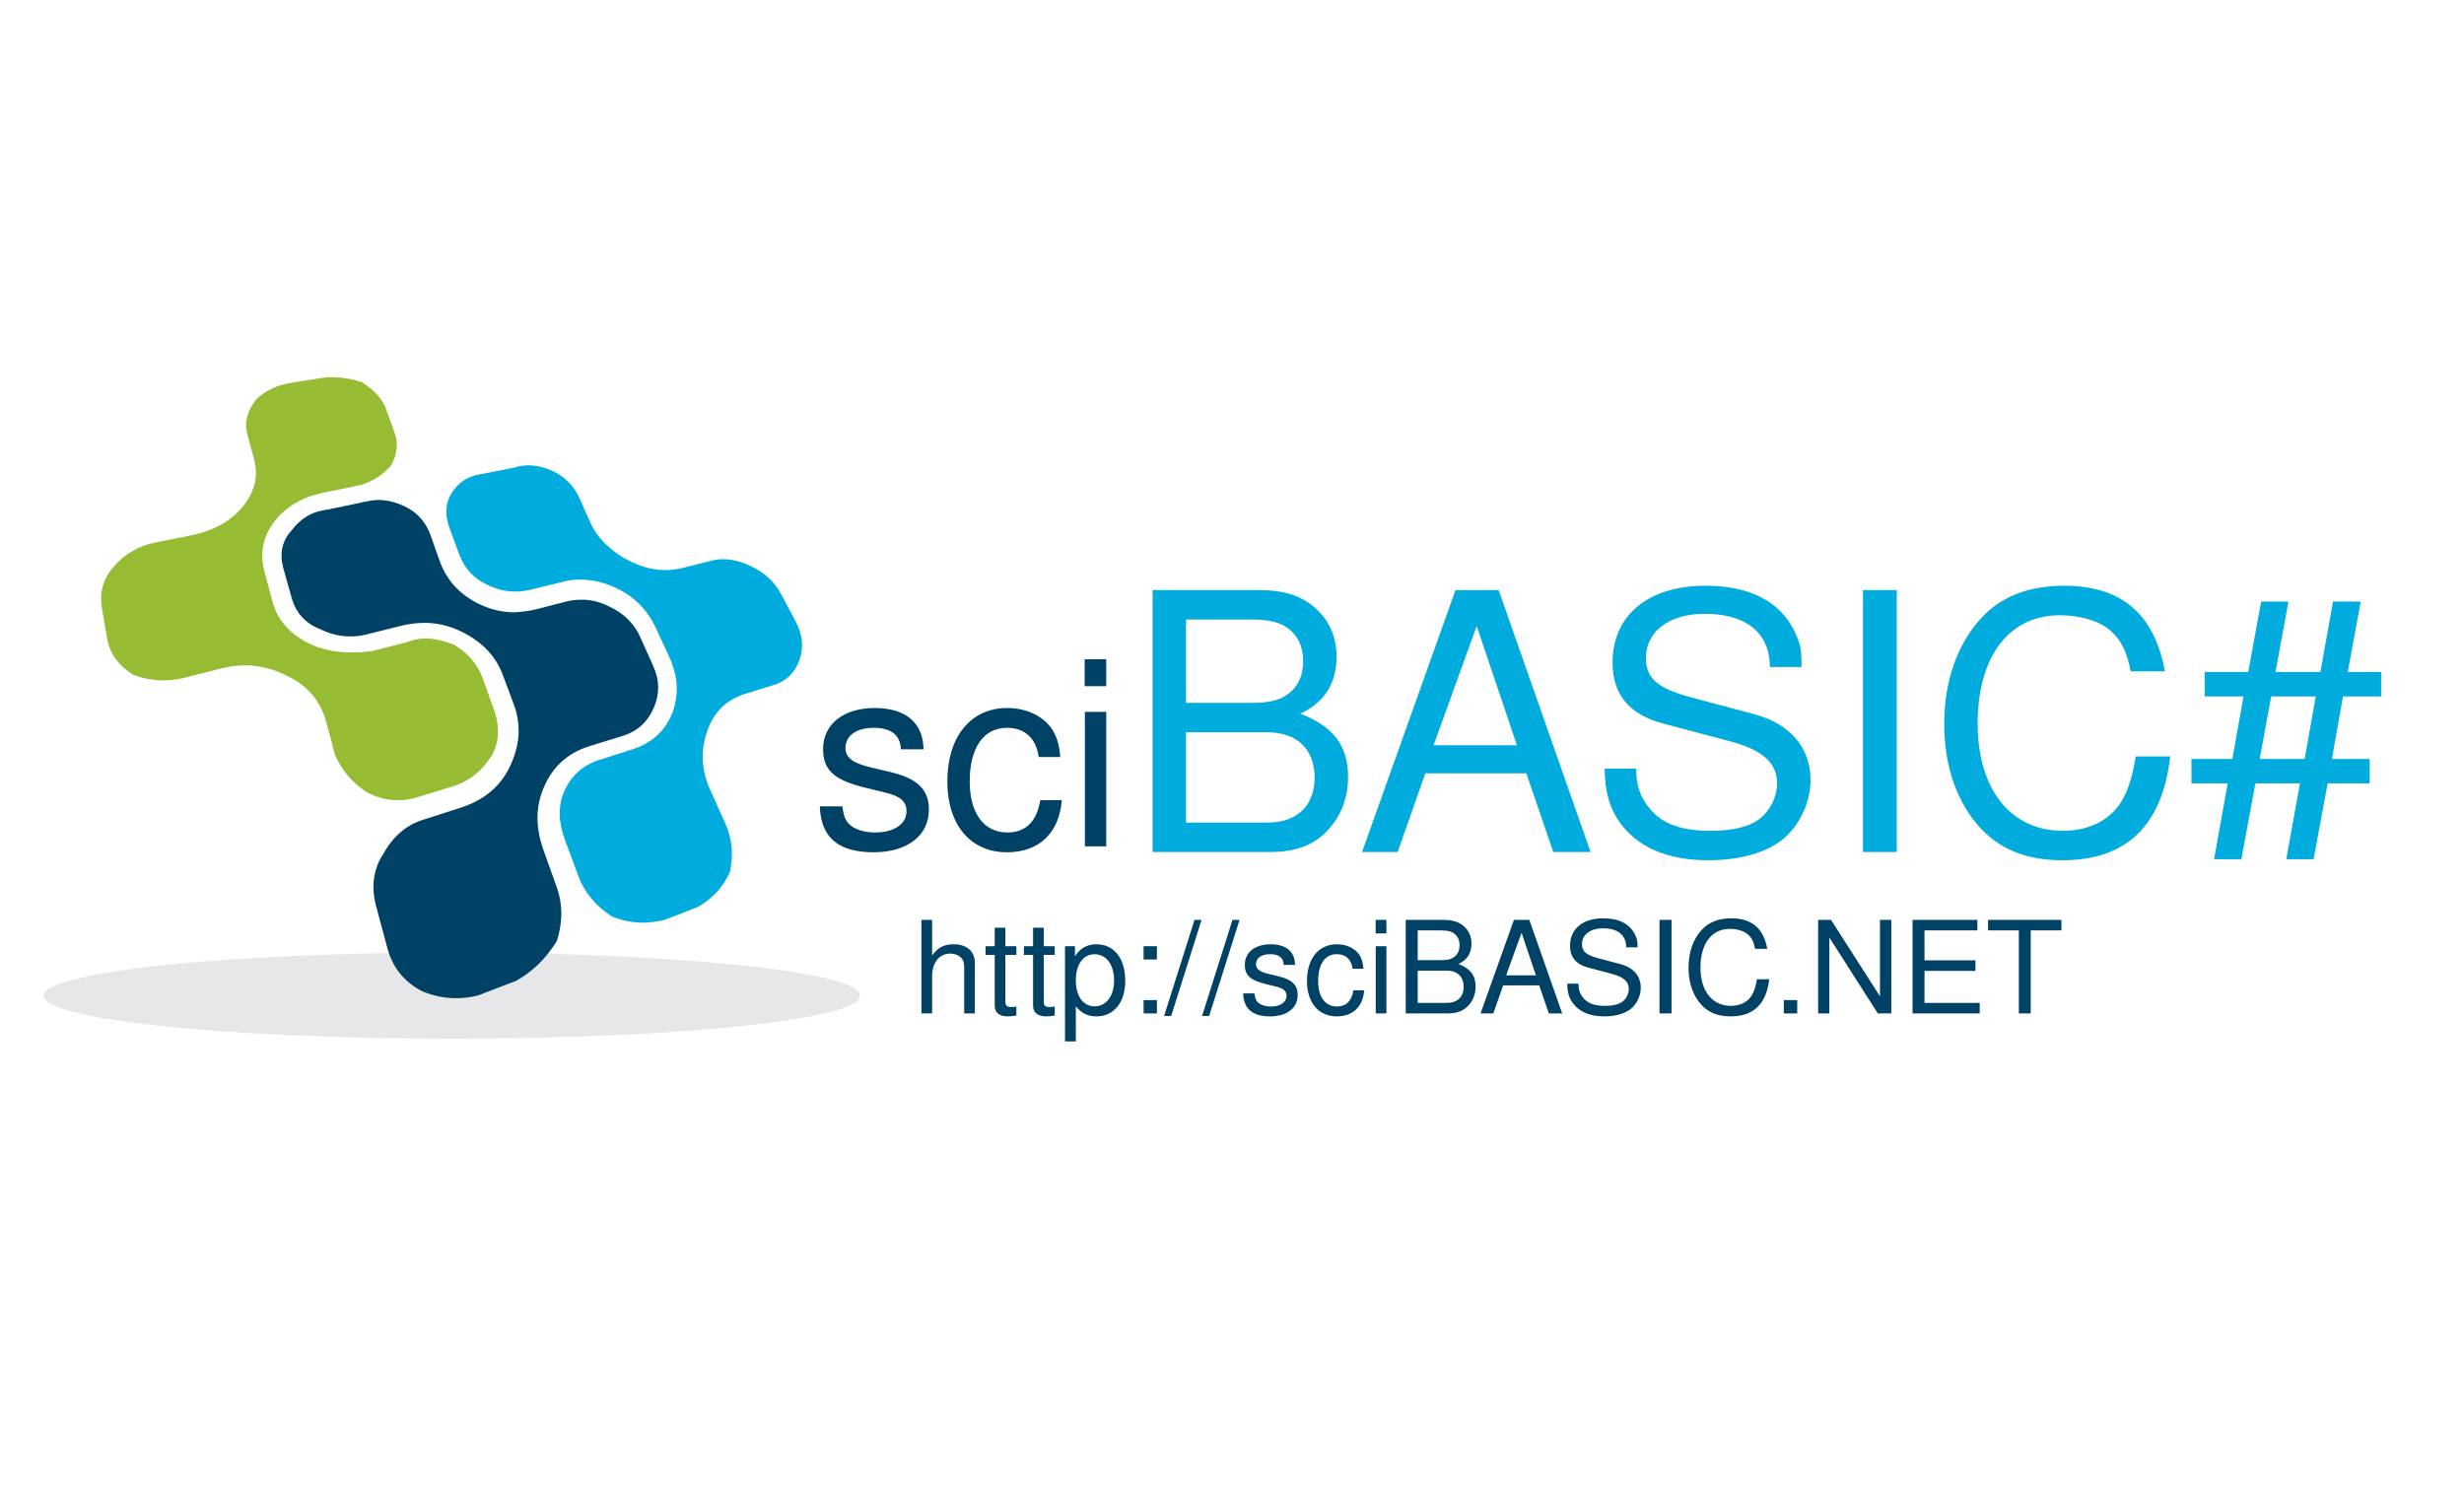
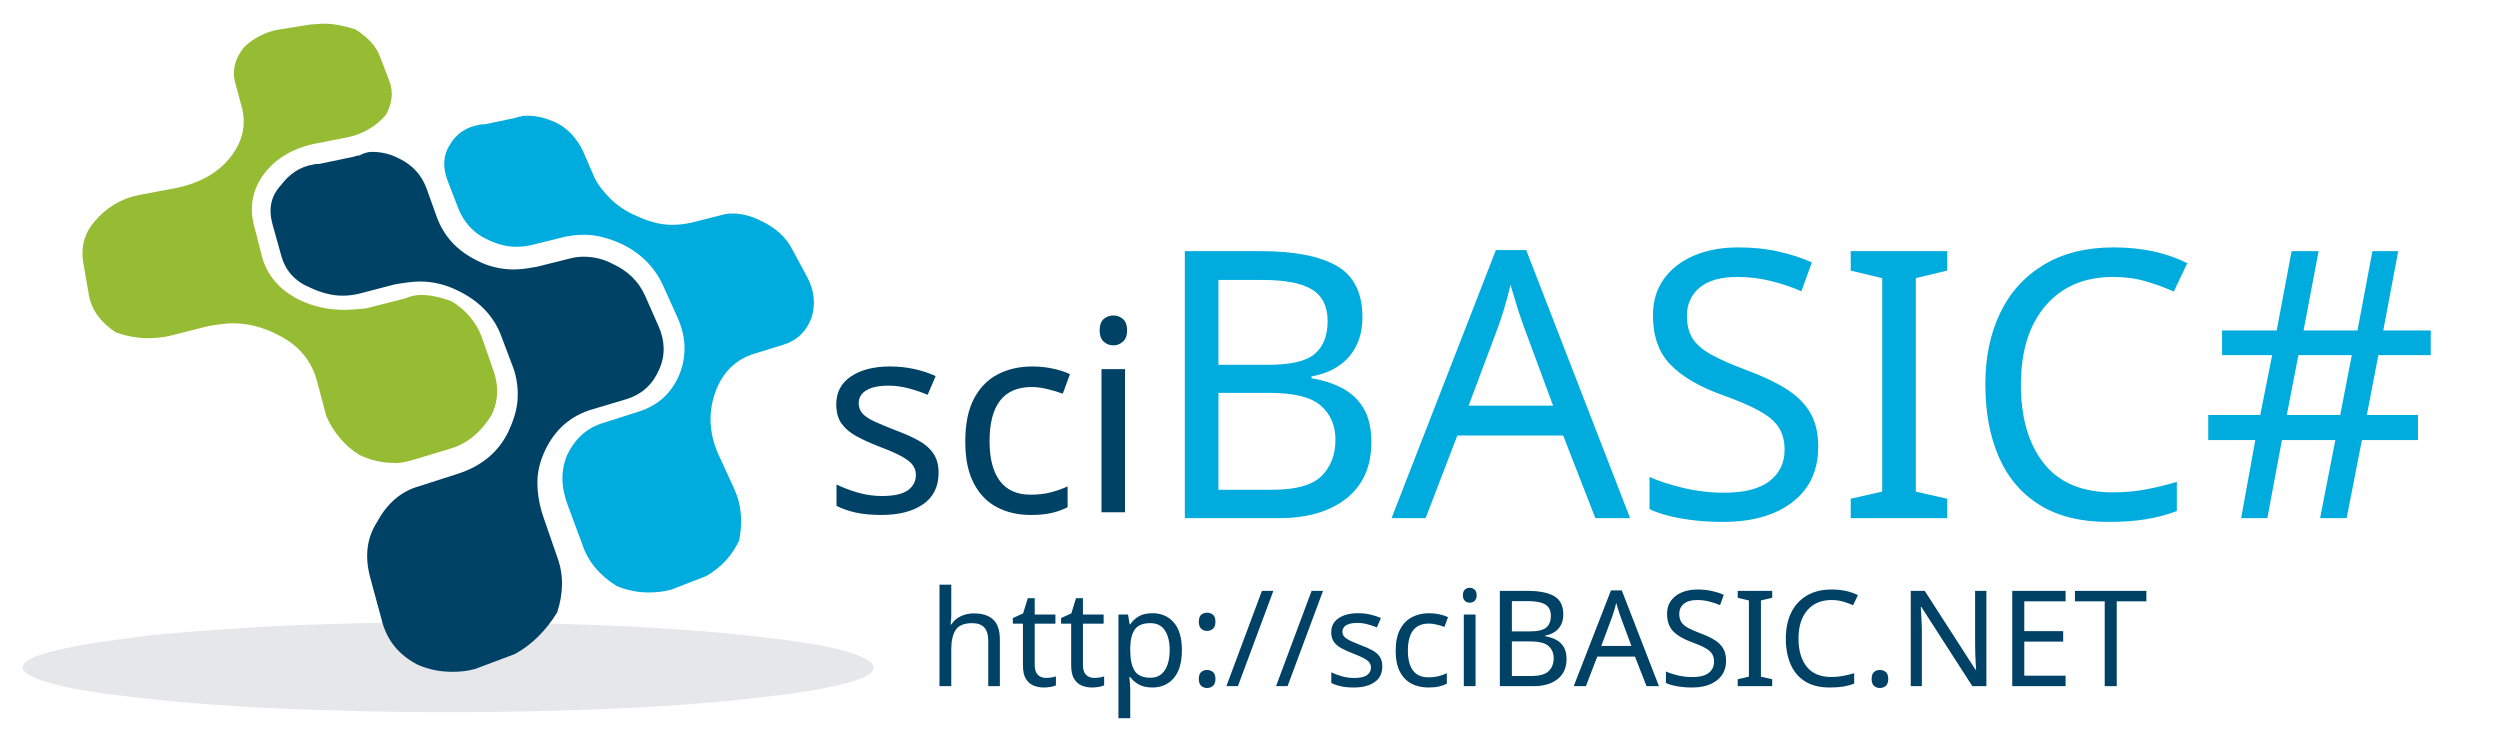
- <svg xmlns="http://www.w3.org/2000/svg" width="480pt" height="290pt" viewBox="0 0 480 290" version="1.1">
+ <svg xmlns="http://www.w3.org/2000/svg" version="1.1" id="图层_1" x="0px" y="0px" viewBox="-61 321 468 138" style="enable-background:new -61 321 468 138;" xml:space="preserve">
+   <style type="text/css">
+ 	.st0{fill:#E6E7E8;}
+ 	.st1{fill:#00ACDD;}
+ 	.st2{fill:#004166;}
+ 	.st3{fill:#96BC33;}
+ 	.st4{font-family:'ArialMT';}
+ 	.st5{font-size:50px;}
+ 	.st6{font-size:25px;}
+ 	.st7{font-size:70px;}
+ </style>
  <g id="surface2" transform="matrix(1.326041,0,0,1.326041,-230.2499,5.721918)">
-     <path style="stroke:none;fill-rule:evenodd;fill:rgb(90.196%,90.588%,90.98%);fill-opacity:1" d="M 300 142 C 299.934 142.867 298.367 143.684 295.301 144.449 C 292.199 145.215 287.918 145.883 282.449 146.449 C 276.949 147.051 270.582 147.5 263.352 147.801 C 256.117 148.133 248.332 148.301 240 148.301 C 231.668 148.301 223.883 148.133 216.648 147.801 C 209.418 147.5 203.051 147.051 197.551 146.449 C 192.082 145.883 187.801 145.215 184.699 144.449 C 181.633 143.684 180.066 142.867 180 142 C 180.066 141.102 181.633 140.285 184.699 139.551 C 187.801 138.785 192.082 138.102 197.551 137.5 C 203.051 136.934 209.418 136.484 216.648 136.148 C 223.883 135.816 231.668 135.648 240 135.648 C 248.332 135.648 256.117 135.816 263.352 136.148 C 270.582 136.484 276.949 136.934 282.449 137.5 C 287.918 138.066 292.199 138.734 295.301 139.5 C 298.367 140.266 299.934 141.102 300 142 " />
-     <path style="stroke:none;fill-rule:evenodd;fill:rgb(0%,67.451%,86.667%);fill-opacity:1" d="M 251.199 64.051 C 252.398 64.051 253.648 64.352 254.949 64.949 C 256.684 65.785 257.965 67.117 258.801 68.949 L 260.449 72.648 C 260.949 73.75 261.715 74.785 262.75 75.75 C 263.75 76.715 264.934 77.535 266.301 78.199 C 268.035 79.035 269.734 79.449 271.398 79.449 C 272.301 79.449 273.184 79.332 274.051 79.102 L 278.051 78.102 C 278.648 77.934 279.266 77.852 279.898 77.852 C 281.168 77.852 282.5 78.184 283.898 78.852 C 285.965 79.816 287.465 81.199 288.398 83 L 290.5 86.949 C 291.535 88.852 291.734 90.734 291.102 92.602 C 290.434 94.535 289.148 95.785 287.25 96.352 L 283.051 97.648 C 280.418 98.484 278.617 100.199 277.648 102.801 C 276.516 105.734 276.617 108.699 277.949 111.699 L 280.199 116.699 C 281.199 118.934 281.418 121.316 280.852 123.852 C 279.852 126.051 278.285 127.75 276.148 128.949 L 271.25 130.852 C 270.148 131.117 269.082 131.25 268.051 131.25 C 266.551 131.25 265.051 130.949 263.551 130.352 C 261.148 128.816 259.5 126.832 258.602 124.398 L 256.602 119 C 255.633 116.367 255.617 114 256.551 111.898 C 257.617 109.566 259.367 108.035 261.801 107.301 L 266.5 105.801 C 269.367 104.898 271.332 103.117 272.398 100.449 C 273.398 97.852 273.266 95.133 272 92.301 L 270.051 88.102 C 268.816 85.367 266.867 83.367 264.199 82.102 C 262.434 81.266 260.684 80.852 258.949 80.852 C 258.051 80.816 257.133 80.934 256.199 81.199 L 251.75 82.301 C 250.918 82.5 250.102 82.602 249.301 82.602 C 247.898 82.602 246.5 82.25 245.102 81.551 C 243.199 80.648 241.867 79.184 241.102 77.148 L 239.648 73.199 C 238.949 71.266 239.066 69.566 240 68.102 C 240.934 66.633 242.266 65.734 244 65.398 C 244.301 65.332 244.582 65.285 244.852 65.25 L 249.148 64.398 C 249.449 64.301 249.699 64.234 249.898 64.199 C 250.332 64.102 250.766 64.051 251.199 64.051 " />
-     <path style="stroke:none;fill-rule:evenodd;fill:rgb(0%,25.49%,40%);fill-opacity:1" d="M 229.25 69.148 C 230.516 69.148 231.801 69.465 233.102 70.102 C 234.934 70.965 236.199 72.383 236.898 74.352 L 238.301 78.301 C 239.301 80.965 241.148 82.984 243.852 84.352 C 245.582 85.215 247.352 85.648 249.148 85.648 C 250.215 85.617 251.316 85.465 252.449 85.199 L 256.898 84.051 C 257.602 83.883 258.301 83.801 259 83.801 C 260.367 83.766 261.75 84.102 263.148 84.801 C 265.316 85.832 266.832 87.332 267.699 89.301 L 269.602 93.551 C 270.535 95.582 270.566 97.617 269.699 99.648 C 268.801 101.75 267.285 103.133 265.148 103.801 L 260.449 105.25 C 257.285 106.184 255.035 108.102 253.699 111 C 253 112.5 252.633 114.035 252.602 115.602 C 252.566 117.199 252.867 118.883 253.5 120.648 L 255.449 126.102 C 256.316 128.535 256.316 131.148 255.449 133.949 C 253.816 136.551 251.816 138.5 249.449 139.801 L 243.852 141.949 C 242.785 142.215 241.715 142.352 240.648 142.352 C 238.949 142.352 237.301 142.016 235.699 141.352 C 233.035 139.984 231.316 137.867 230.551 135 L 228.949 129.051 C 228.117 126.051 228.449 123.418 229.949 121.148 C 231.383 118.551 233.367 116.867 235.898 116.102 L 241.199 114.398 C 244.668 113.301 247.102 111.301 248.5 108.398 C 249.234 106.898 249.668 105.383 249.801 103.852 C 249.898 102.285 249.699 100.801 249.199 99.398 L 247.5 94.852 C 246.5 92.117 244.484 90 241.449 88.5 C 239.684 87.633 237.867 87.199 236 87.199 C 234.867 87.199 233.699 87.352 232.5 87.648 L 227.5 88.898 C 226.699 89.102 225.898 89.199 225.102 89.199 C 223.602 89.199 222.102 88.832 220.602 88.102 C 218.434 87.234 217.051 85.668 216.449 83.398 L 215.25 79.148 C 214.684 76.984 215.082 75.148 216.449 73.648 C 217.684 72.016 219.184 71.035 220.949 70.699 C 221.25 70.633 221.535 70.582 221.801 70.551 L 226.602 69.551 C 226.934 69.449 227.25 69.383 227.551 69.352 C 228.117 69.215 228.684 69.148 229.25 69.148 " />
-     <path style="stroke:none;fill-rule:evenodd;fill:rgb(58.824%,73.725%,20%);fill-opacity:1" d="M 222.449 51.102 C 223.785 51.102 225.25 51.352 226.852 51.852 C 228.715 53.082 229.883 54.398 230.352 55.801 L 231.602 59.25 C 232.168 60.816 232 62.418 231.102 64.051 C 229.699 65.684 227.965 66.699 225.898 67.102 L 221.25 68.051 C 218.117 68.684 215.699 70.082 214 72.25 C 212.266 74.449 211.766 76.934 212.5 79.699 L 213.648 84 C 214.352 86.699 216.117 88.766 218.949 90.199 C 220.816 91.102 222.918 91.551 225.25 91.551 C 226.25 91.551 227.266 91.484 228.301 91.352 L 233.352 90.051 C 233.715 89.918 234.035 89.816 234.301 89.75 C 234.898 89.582 235.516 89.5 236.148 89.5 C 237.418 89.5 238.832 89.816 240.398 90.449 C 242.434 91.684 243.816 93.316 244.551 95.352 L 246.199 99.949 C 247.066 102.352 247 104.535 246 106.5 C 244.535 108.898 242.617 110.465 240.25 111.199 L 235 112.801 C 234 113.133 233.035 113.285 232.102 113.25 C 230.566 113.285 229.051 112.898 227.551 112.102 C 225.449 110.766 223.883 108.934 222.852 106.602 L 221.551 101.699 C 220.715 98.699 218.852 96.484 215.949 95.051 C 213.883 93.984 211.785 93.449 209.648 93.449 C 208.516 93.449 207.352 93.602 206.148 93.898 L 200.602 95.301 C 199.602 95.535 198.602 95.648 197.602 95.648 C 196.102 95.648 194.617 95.367 193.148 94.801 C 191.016 93.434 189.766 91.699 189.398 89.602 L 188.602 85 C 188.234 82.734 188.785 80.75 190.25 79.051 C 191.883 77.117 193.949 75.898 196.449 75.398 L 201.699 74.352 C 205.102 73.648 207.668 72.199 209.398 70 C 211.102 67.832 211.617 65.535 210.949 63.102 L 209.949 59.398 C 209.516 57.801 209.934 56.148 211.199 54.449 C 212.566 53.117 214.266 52.285 216.301 51.949 L 220.699 51.25 C 221.266 51.148 221.852 51.102 222.449 51.102 " />
+     <path class="st0" d="M251,332c-0.1,0.9-1.6,1.7-4.7,2.4c-3.1,0.8-7.4,1.4-12.9,2c-5.5,0.6-11.9,1.1-19.1,1.4   c-7.2,0.3-15,0.5-23.4,0.5s-16.1-0.2-23.4-0.5c-7.2-0.3-13.6-0.8-19.1-1.4c-5.5-0.6-9.8-1.2-12.9-2c-3.1-0.8-4.6-1.6-4.7-2.4   c0.1-0.9,1.6-1.7,4.7-2.4c3.1-0.8,7.4-1.4,12.9-2.1c5.5-0.6,11.9-1,19.1-1.4c7.2-0.3,15-0.5,23.4-0.5s16.1,0.2,23.4,0.5   c7.2,0.3,13.6,0.8,19.1,1.4c5.5,0.6,9.8,1.2,12.9,2C249.3,330.3,250.9,331.1,251,332" />
+     <path class="st1" d="M202.2,254.1c1.2,0,2.4,0.3,3.8,0.9c1.7,0.8,3,2.2,3.9,4l1.6,3.7c0.5,1.1,1.3,2.1,2.3,3.1c1,1,2.2,1.8,3.6,2.4   c1.7,0.8,3.4,1.3,5.1,1.3c0.9,0,1.8-0.1,2.7-0.3l4-1c0.6-0.2,1.2-0.3,1.8-0.3c1.3,0,2.6,0.3,4,1c2.1,1,3.6,2.3,4.5,4.1l2.1,3.9   c1,1.9,1.2,3.8,0.6,5.7c-0.7,1.9-2,3.2-3.9,3.8l-4.2,1.3c-2.6,0.8-4.4,2.6-5.4,5.2c-1.1,2.9-1,5.9,0.3,8.9l2.3,5   c1,2.2,1.2,4.6,0.7,7.2c-1,2.2-2.6,3.9-4.7,5.1l-4.9,1.9c-1.1,0.3-2.2,0.4-3.2,0.4c-1.5,0-3-0.3-4.5-0.9c-2.4-1.5-4.1-3.5-4.9-6   l-2-5.4c-1-2.6-1-5-0.1-7.1c1.1-2.3,2.8-3.9,5.3-4.6l4.7-1.5c2.9-0.9,4.8-2.7,5.9-5.4c1-2.6,0.9-5.3-0.4-8.1l-1.9-4.2   c-1.2-2.7-3.2-4.7-5.9-6c-1.8-0.8-3.5-1.3-5.3-1.3c-0.9,0-1.8,0.1-2.8,0.3l-4.4,1.1c-0.8,0.2-1.6,0.3-2.4,0.3   c-1.4,0-2.8-0.4-4.2-1.1c-1.9-0.9-3.2-2.4-4-4.4l-1.5-3.9c-0.7-1.9-0.6-3.6,0.4-5.1c0.9-1.5,2.3-2.4,4-2.7c0.3-0.1,0.6-0.1,0.9-0.1   l4.3-0.9c0.3-0.1,0.6-0.2,0.8-0.2C201.3,254.1,201.7,254.1,202.2,254.1" />
+     <path class="st2" d="M180.2,259.2c1.3,0,2.6,0.3,3.9,1c1.8,0.9,3.1,2.3,3.8,4.3l1.4,3.9c1,2.7,2.8,4.7,5.6,6.1   c1.7,0.9,3.5,1.3,5.3,1.3c1.1,0,2.2-0.2,3.3-0.4l4.4-1.1c0.7-0.2,1.4-0.3,2.1-0.3c1.4,0,2.8,0.3,4.1,1c2.2,1,3.7,2.5,4.6,4.5   l1.9,4.3c0.9,2,1,4.1,0.1,6.1c-0.9,2.1-2.4,3.5-4.6,4.2l-4.7,1.4c-3.2,0.9-5.4,2.9-6.8,5.8c-0.7,1.5-1.1,3-1.1,4.6   c0,1.6,0.3,3.3,0.9,5l1.9,5.5c0.9,2.4,0.9,5,0,7.8c-1.6,2.6-3.6,4.6-6,5.9l-5.6,2.1c-1.1,0.3-2.1,0.4-3.2,0.4c-1.7,0-3.3-0.3-4.9-1   c-2.7-1.4-4.4-3.5-5.1-6.4l-1.6-5.9c-0.8-3-0.5-5.6,1-7.9c1.4-2.6,3.4-4.3,5.9-5l5.3-1.7c3.5-1.1,5.9-3.1,7.3-6   c0.7-1.5,1.2-3,1.3-4.5c0.1-1.6-0.1-3.1-0.6-4.5l-1.7-4.5c-1-2.7-3-4.9-6.1-6.4c-1.8-0.9-3.6-1.3-5.4-1.3c-1.1,0-2.3,0.2-3.5,0.4   l-5,1.3c-0.8,0.2-1.6,0.3-2.4,0.3c-1.5,0-3-0.4-4.5-1.1c-2.2-0.9-3.6-2.4-4.2-4.7l-1.2-4.3c-0.6-2.2-0.2-4,1.2-5.5   c1.2-1.6,2.7-2.6,4.5-2.9c0.3-0.1,0.6-0.1,0.9-0.1l4.8-1c0.3-0.1,0.6-0.2,0.9-0.2C179.1,259.3,179.7,259.2,180.2,259.2" />
+     <path class="st3" d="M173.4,241.1c1.3,0,2.8,0.3,4.4,0.8c1.9,1.2,3,2.5,3.5,3.9l1.3,3.4c0.6,1.6,0.4,3.2-0.5,4.8   c-1.4,1.6-3.1,2.6-5.2,3.1l-4.6,0.9c-3.1,0.6-5.6,2-7.3,4.2c-1.7,2.2-2.2,4.7-1.5,7.4l1.1,4.3c0.7,2.7,2.5,4.8,5.3,6.2   c1.9,0.9,4,1.4,6.3,1.4c1,0,2-0.1,3.1-0.2l5.1-1.3c0.4-0.1,0.7-0.2,0.9-0.3c0.6-0.2,1.2-0.3,1.8-0.3c1.3,0,2.7,0.3,4.3,0.9   c2,1.2,3.4,2.9,4.2,4.9l1.6,4.6c0.9,2.4,0.8,4.6-0.2,6.6c-1.5,2.4-3.4,4-5.8,4.7l-5.3,1.6c-1,0.3-2,0.5-2.9,0.4   c-1.5,0-3.1-0.4-4.6-1.1c-2.1-1.3-3.7-3.2-4.7-5.5l-1.3-4.9c-0.8-3-2.7-5.2-5.6-6.6c-2.1-1.1-4.2-1.6-6.3-1.6   c-1.1,0-2.3,0.2-3.5,0.4l-5.5,1.4c-1,0.2-2,0.3-3,0.3c-1.5,0-3-0.3-4.5-0.8c-2.1-1.4-3.4-3.1-3.8-5.2l-0.8-4.6   c-0.4-2.3,0.2-4.3,1.6-5.9c1.6-1.9,3.7-3.2,6.2-3.7l5.3-1c3.4-0.7,6-2.2,7.7-4.4c1.7-2.2,2.2-4.5,1.6-6.9l-1-3.7   c-0.4-1.6,0-3.3,1.3-4.9c1.4-1.3,3.1-2.2,5.1-2.5l4.4-0.7C172.2,241.2,172.8,241.1,173.4,241.1" />
  </g>
  <g id="surface4">
-     <text style="fill:rgb(0,65,102)" font-family="Helvetica" font-size="50" transform="matrix(1,0,0,1,158,164.9)" xml:space="preserve">sci</text>
-     <text style="fill:rgb(0,65,102)" font-family="Helvetica" font-size="25" transform="matrix(1,0,0,1,177.75,197.45)" xml:space="preserve">http://sciBASIC.NET</text>
-     <text style="fill:rgb(0,172,221)" font-family="Helvetica" font-size="70" transform="matrix(1,0,0,1,219,166)" xml:space="preserve">BASIC#</text>
+     <text transform="matrix(1 0 0 1 93 416.9)" class="st2 st4 st5">sci</text>
+     <text transform="matrix(1 0 0 1 112.75 449.45)" class="st2 st4 st6">http://sciBASIC.NET</text>
+     <text transform="matrix(1 0 0 1 154 418)" class="st1 st4 st7">BASIC#</text>
  </g>
</svg>
